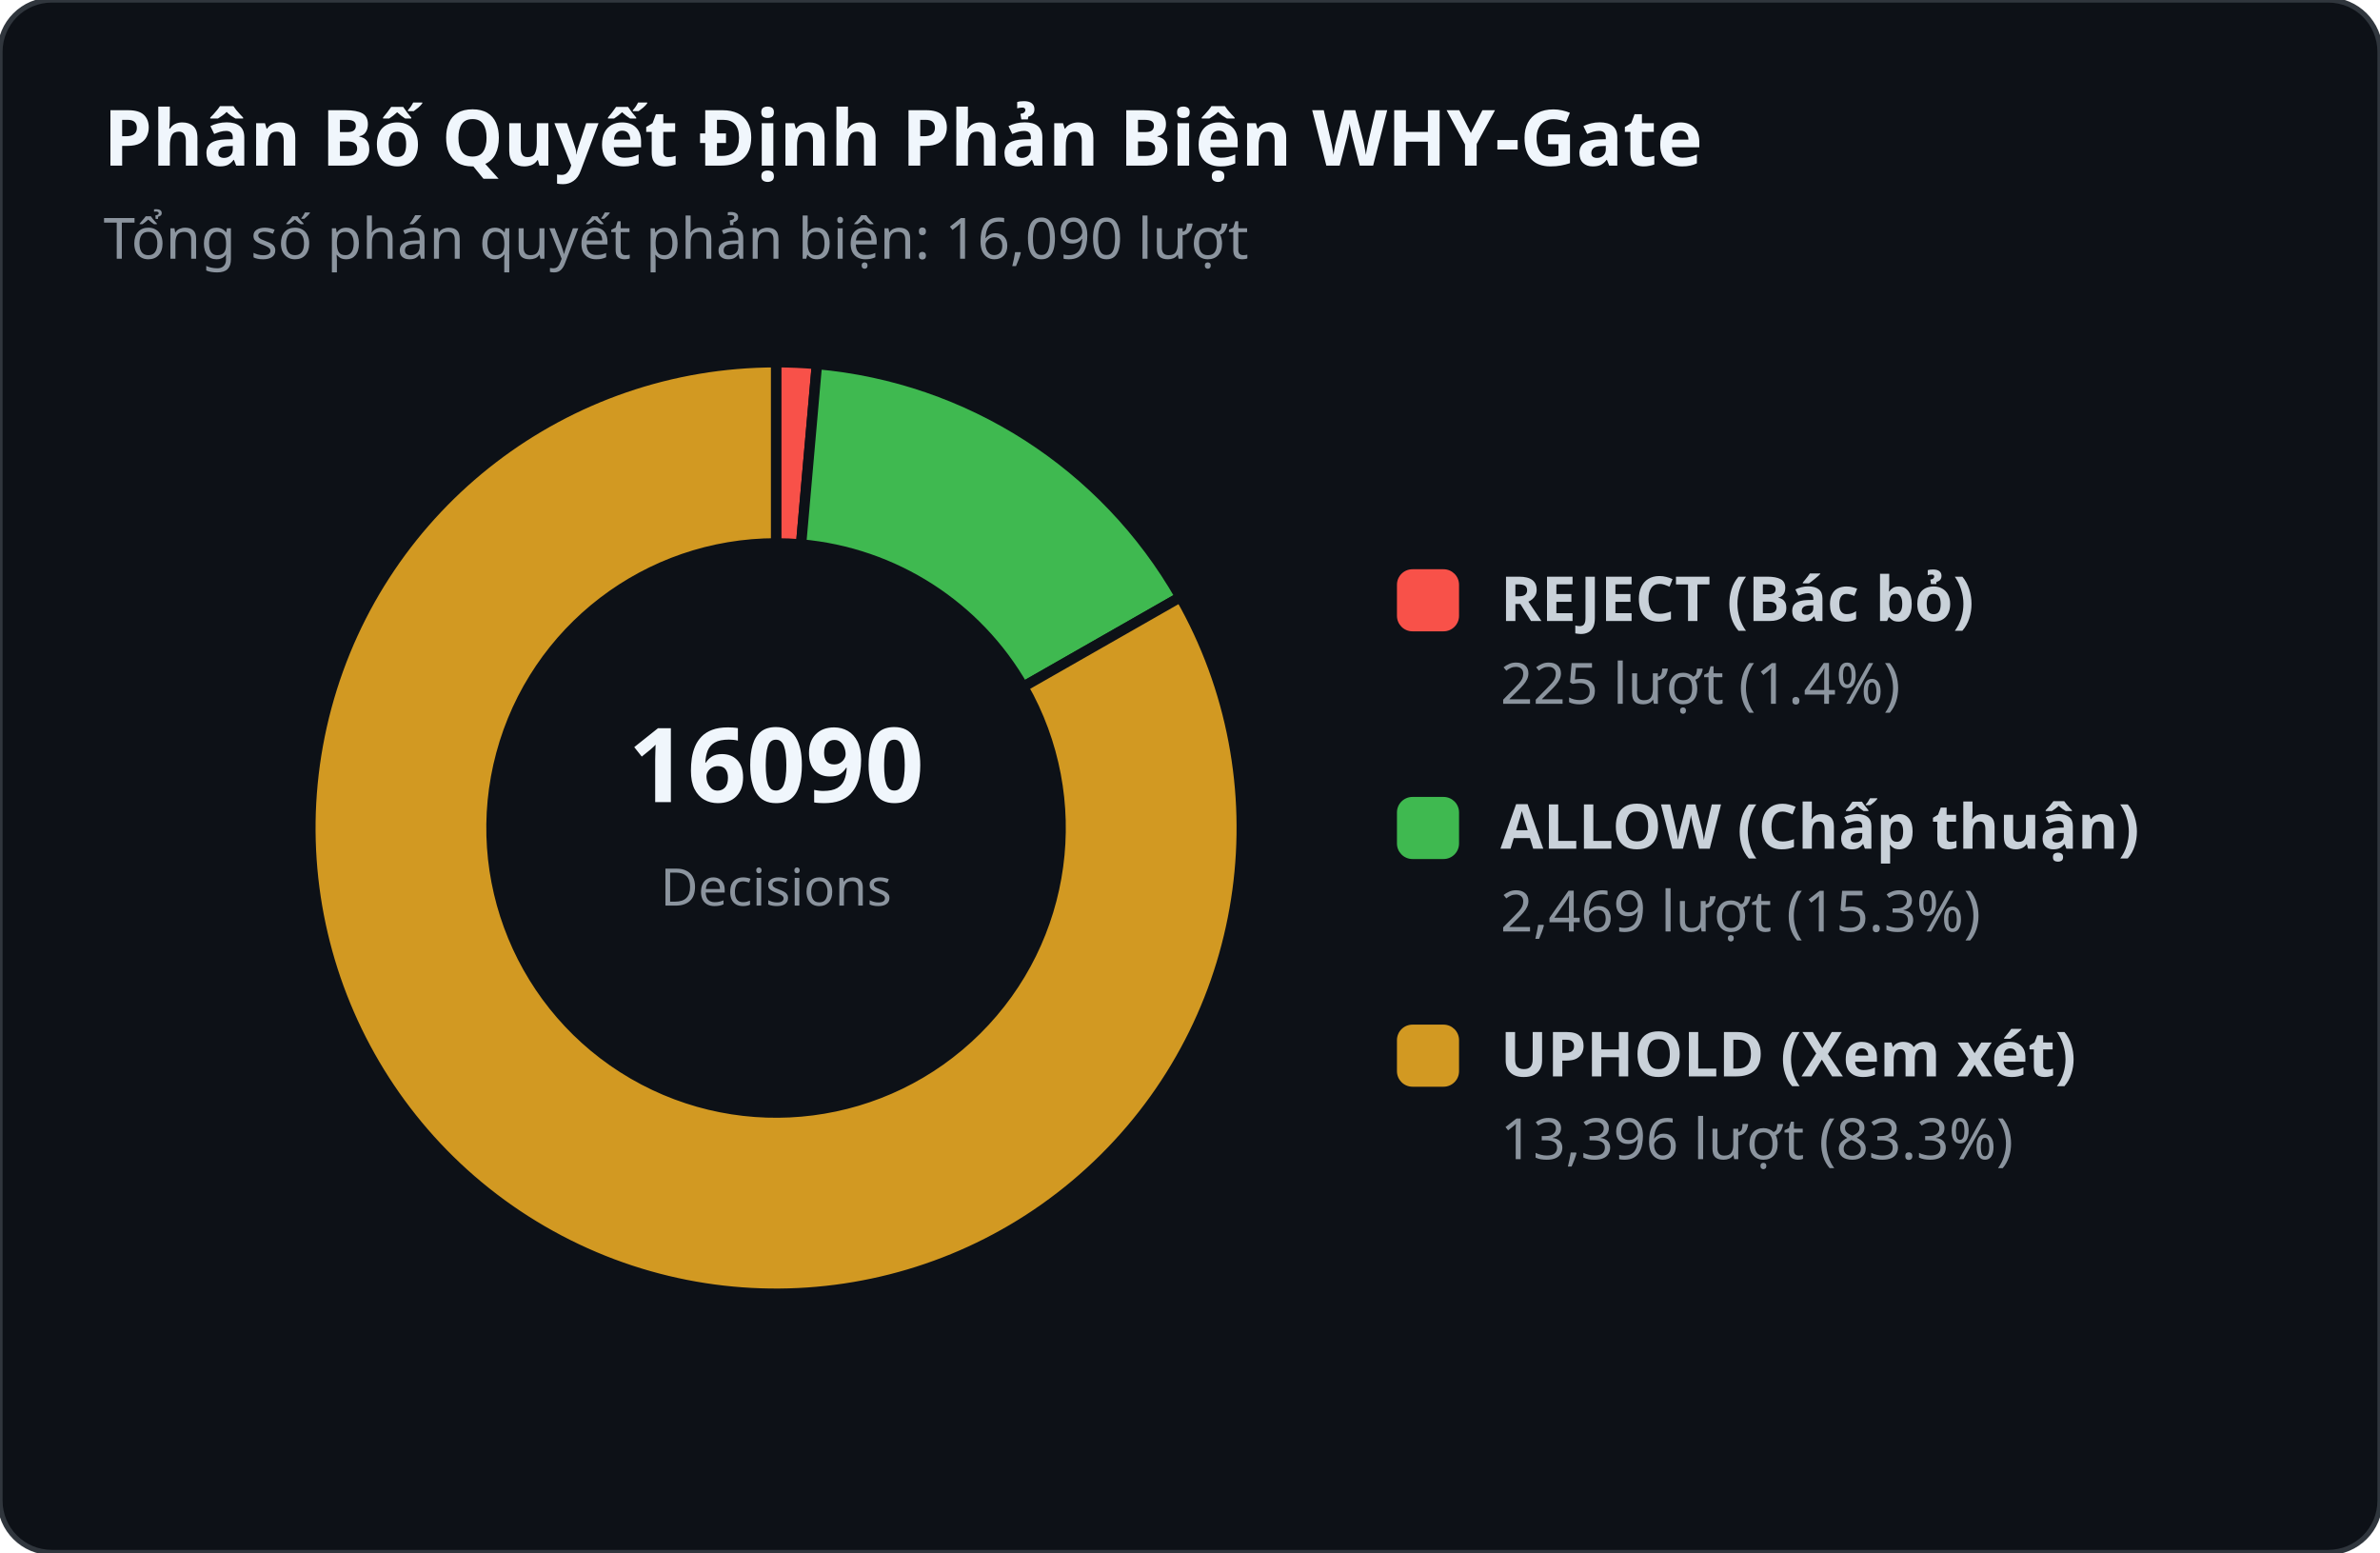
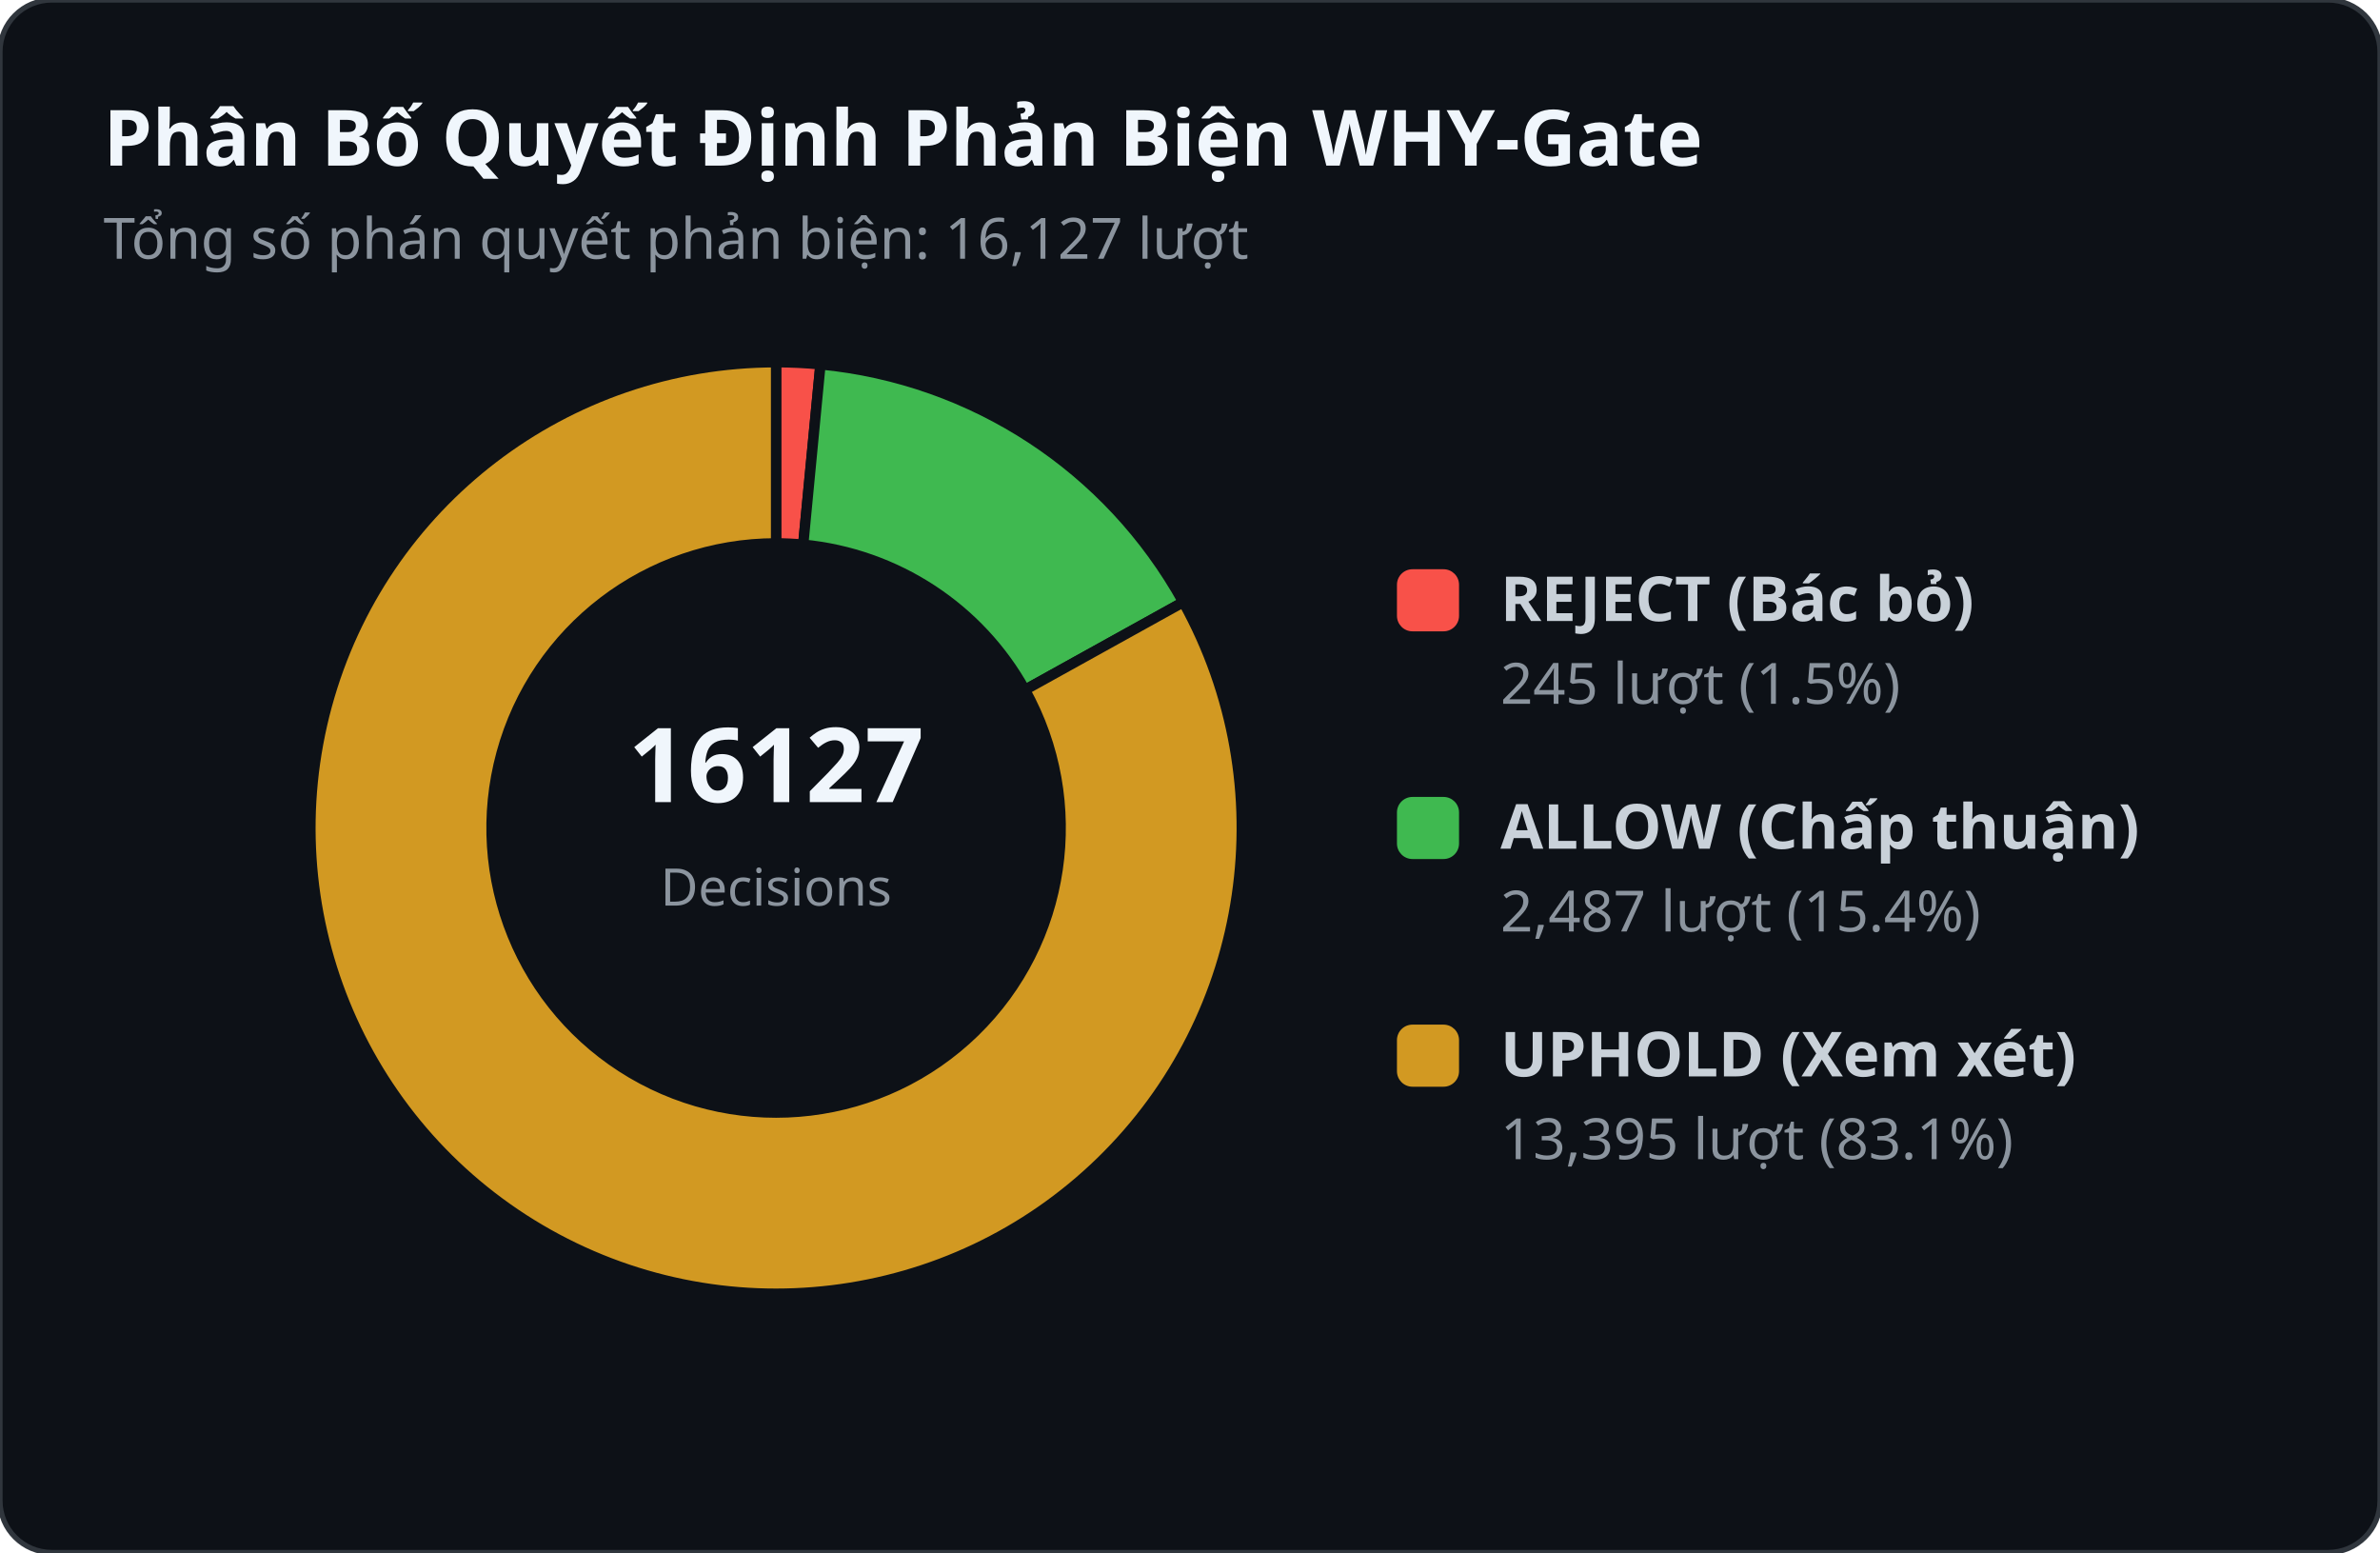
<svg xmlns="http://www.w3.org/2000/svg" width="460" height="300" viewBox="0 0 460 300">
  <rect width="460" height="300" rx="10" fill="#0d1117" stroke="#30363d" stroke-width="1" />
  <text x="20" y="32" font-family="sans-serif" font-size="15" font-weight="600" fill="#f0f6fc">Phân Bố Quyết Định Phản Biện WHY-Gate</text>
-   <text x="20" y="50" font-family="sans-serif" font-size="11" fill="#8b949e">Tổng số phán quyết phản biện: 16,090 lượt</text>
+   <text x="20" y="50" font-family="sans-serif" font-size="11" fill="#8b949e">Tổng số phán quyết phản biện: 16,127 lượt</text>
  <circle cx="150" cy="160" r="90" fill="none" stroke="#30363d" stroke-width="1" />
-   <path d="M 150.00 70.00 A 90 90 0 0 1 157.90 70.35 L 154.83 105.21 A 55 55 0 0 0 150.00 105.00 Z" fill="#f85149" stroke="#0d1117" stroke-width="2" />
-   <path d="M 157.90 70.35 A 90 90 0 0 1 228.16 115.38 L 197.76 132.73 A 55 55 0 0 0 154.83 105.21 Z" fill="#3fb950" stroke="#0d1117" stroke-width="2" />
-   <path d="M 228.16 115.38 A 90 90 0 1 1 150.00 70.00 L 150.00 105.00 A 55 55 0 1 0 197.76 132.73 Z" fill="#d29922" stroke="#0d1117" stroke-width="2" />
-   <text x="150" y="155" text-anchor="middle" font-family="sans-serif" font-size="20" font-weight="700" fill="#f0f6fc">16090</text>
+   <path d="M 150.00 70.00 A 90 90 0 0 1 158.58 70.41 L 155.24 105.25 A 55 55 0 0 0 150.00 105.00 Z" fill="#f85149" stroke="#0d1117" stroke-width="2" />
+   <path d="M 158.58 70.41 A 90 90 0 0 1 228.71 116.35 L 198.10 133.32 A 55 55 0 0 0 155.24 105.25 Z" fill="#3fb950" stroke="#0d1117" stroke-width="2" />
+   <path d="M 228.71 116.35 A 90 90 0 1 1 150.00 70.00 L 150.00 105.00 A 55 55 0 1 0 198.10 133.32 Z" fill="#d29922" stroke="#0d1117" stroke-width="2" />
+   <text x="150" y="155" text-anchor="middle" font-family="sans-serif" font-size="20" font-weight="700" fill="#f0f6fc">16127</text>
  <text x="150" y="175" text-anchor="middle" font-family="sans-serif" font-size="10" fill="#8b949e">Decisions</text>
  <rect x="270" y="110" width="12" height="12" rx="3" fill="#f85149" />
  <text x="290" y="120" font-family="sans-serif" font-size="12" font-weight="600" fill="#c9d1d9">REJECT (Bác bỏ)</text>
-   <text x="290" y="136" font-family="sans-serif" font-size="11" fill="#8b949e">225 lượt (1.4%)</text>
+   <text x="290" y="136" font-family="sans-serif" font-size="11" fill="#8b949e">245 lượt (1.5%)</text>
  <rect x="270" y="154" width="12" height="12" rx="3" fill="#3fb950" />
  <text x="290" y="164" font-family="sans-serif" font-size="12" font-weight="600" fill="#c9d1d9">ALLOW (Chấp thuận)</text>
-   <text x="290" y="180" font-family="sans-serif" font-size="11" fill="#8b949e">2,469 lượt (15.3%)</text>
+   <text x="290" y="180" font-family="sans-serif" font-size="11" fill="#8b949e">2,487 lượt (15.4%)</text>
  <rect x="270" y="198" width="12" height="12" rx="3" fill="#d29922" />
  <text x="290" y="208" font-family="sans-serif" font-size="12" font-weight="600" fill="#c9d1d9">UPHOLD (Xem xét)</text>
-   <text x="290" y="224" font-family="sans-serif" font-size="11" fill="#8b949e">13,396 lượt (83.3%)</text>
+   <text x="290" y="224" font-family="sans-serif" font-size="11" fill="#8b949e">13,395 lượt (83.1%)</text>
</svg>
